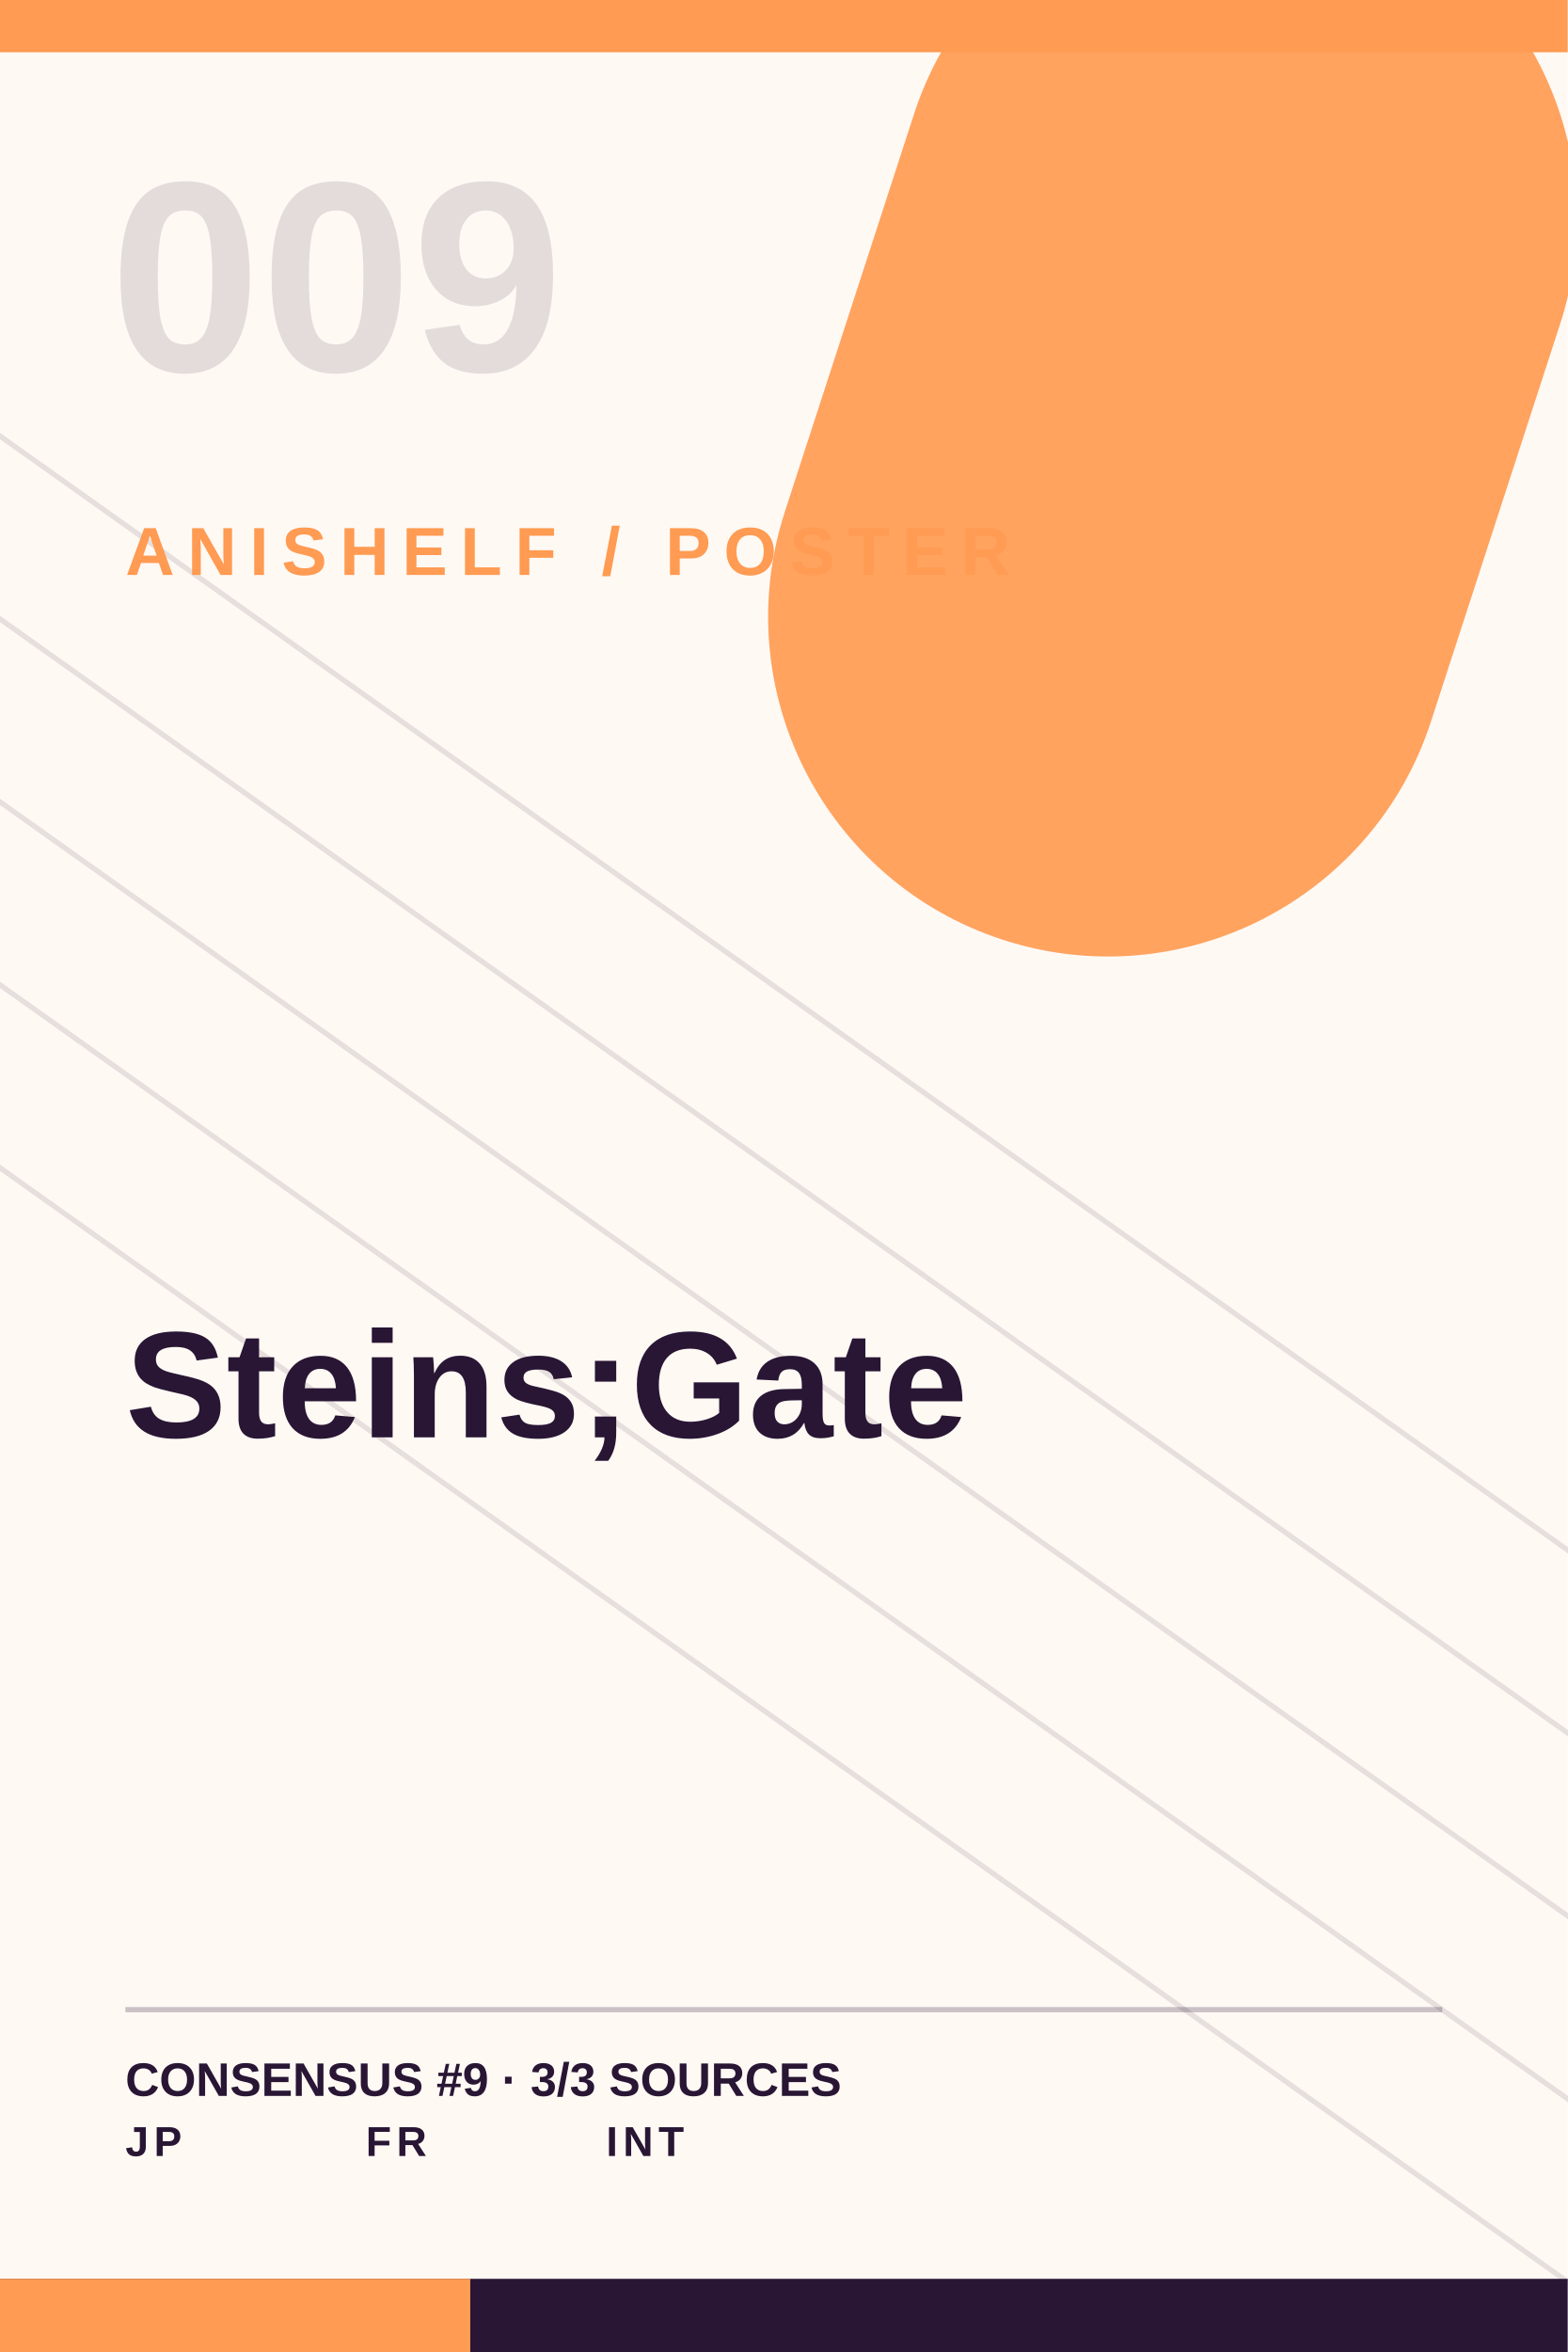
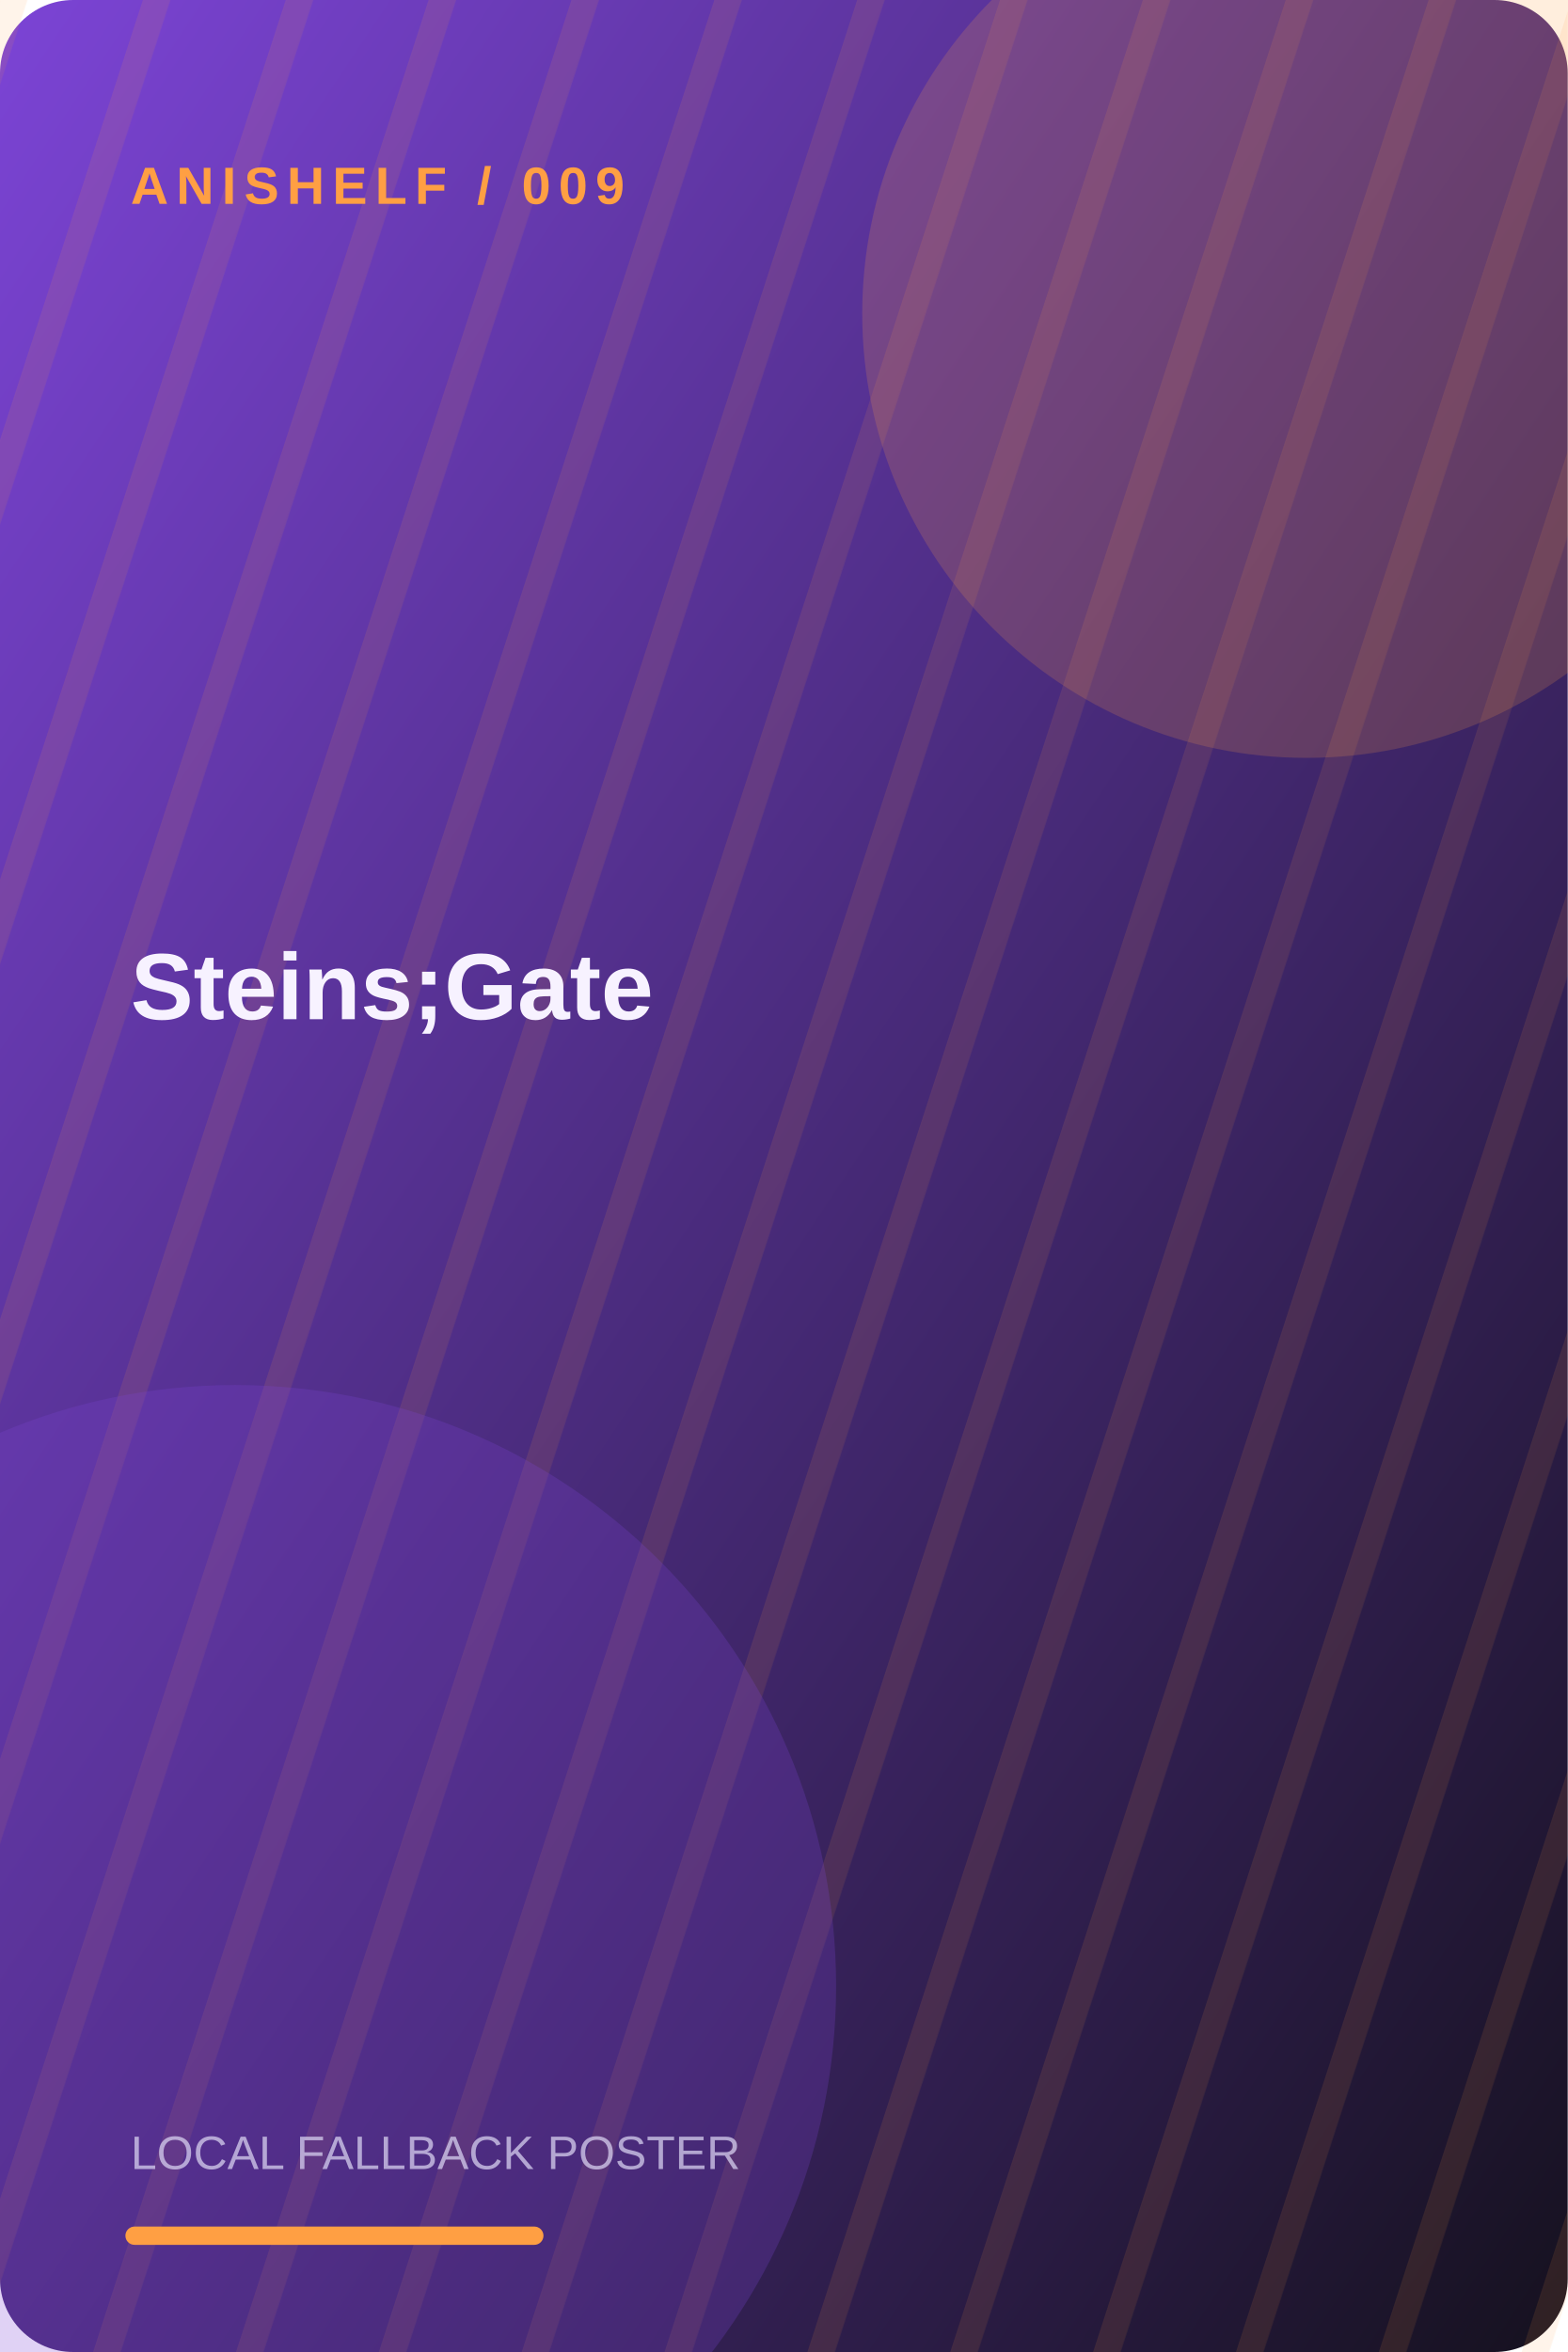
- <svg xmlns="http://www.w3.org/2000/svg" width="600" height="900" viewBox="0 0 600 900" role="img" aria-label="Steins;Gate">
-   <rect width="600" height="900" fill="#fff9f4" />
-   <rect x="0" y="0" width="600" height="20" fill="#ff9b52" />
-   <rect x="390" y="-80" width="260" height="420" rx="130" fill="#ff9b52" opacity=".92" transform="rotate(18 390 -80)" />
-   <g opacity=".12" stroke="#291634" stroke-width="2">
-     <path d="M-80 180 L680 720" />
-     <path d="M-80 110 L680 650" />
-     <path d="M-80 250 L680 790" />
-     <path d="M-80 320 L680 860" />
-     <path d="M-80 390 L680 930" />
-   </g>
-   <text x="42" y="142" fill="#291634" font-family="Arial, Helvetica, sans-serif" font-size="104" font-weight="900" opacity=".13">009</text>
-   <text x="48" y="220" fill="#ff9b52" font-family="Arial, Helvetica, sans-serif" font-size="26" font-weight="900" letter-spacing="5">ANISHELF / POSTER</text>
-   <text fill="#291634" font-family="Arial, Helvetica, sans-serif" font-size="58" font-weight="900">
-     <tspan x="48" y="550">Steins;Gate</tspan>
-   </text>
-   <rect x="48" y="768" width="504" height="2" fill="#291634" opacity=".25" />
-   <text x="48" y="802" fill="#291634" font-family="Arial, Helvetica, sans-serif" font-size="18" font-weight="700">CONSENSUS #9  ·  3/3 SOURCES</text>
-   <style>.badge{font:900 16px Arial,Helvetica,sans-serif;fill:#291634;letter-spacing:2px}</style>
-   <text x="48" y="825" class="badge">JP</text>
-   <text x="140" y="825" class="badge">FR</text>
-   <text x="232" y="825" class="badge">INT</text>
-   <rect x="0" y="872" width="600" height="28" fill="#291634" />
-   <rect x="0" y="872" width="180" height="28" fill="#ff9b52" />
+ <svg xmlns="http://www.w3.org/2000/svg" width="600" height="900" viewBox="0 0 600 900">
+   <defs>
+     <linearGradient id="g" x1="0" y1="0" x2="1" y2="1">
+       <stop stop-color="#7c44d6" />
+       <stop offset="1" stop-color="#15111e" />
+     </linearGradient>
+     <pattern id="p" width="52" height="52" patternUnits="userSpaceOnUse" patternTransform="rotate(18)">
+       <rect width="10" height="52" fill="#ff9f43" opacity=".11" />
+     </pattern>
+   </defs>
+   <rect width="600" height="900" rx="28" fill="url(#g)" />
+   <rect width="600" height="900" fill="url(#p)" />
+   <circle cx="500" cy="120" r="170" fill="#ff9f43" opacity=".18" />
+   <circle cx="90" cy="760" r="230" fill="#7c44d6" opacity=".24" />
+   <text x="50" y="78" fill="#ff9f43" font-family="Arial,sans-serif" font-size="20" font-weight="800" letter-spacing="3">ANISHELF / 009</text>
+   <text x="50" y="390" fill="#f7f2ff" font-family="Arial,sans-serif" font-size="36" font-weight="800">Steins;Gate</text>
+   <text x="50" y="830" fill="#d6cfee" opacity=".75" font-family="Arial,sans-serif" font-size="18">LOCAL FALLBACK POSTER</text>
+   <rect x="48" y="852" width="160" height="7" rx="3.5" fill="#ff9f43" />
</svg>
